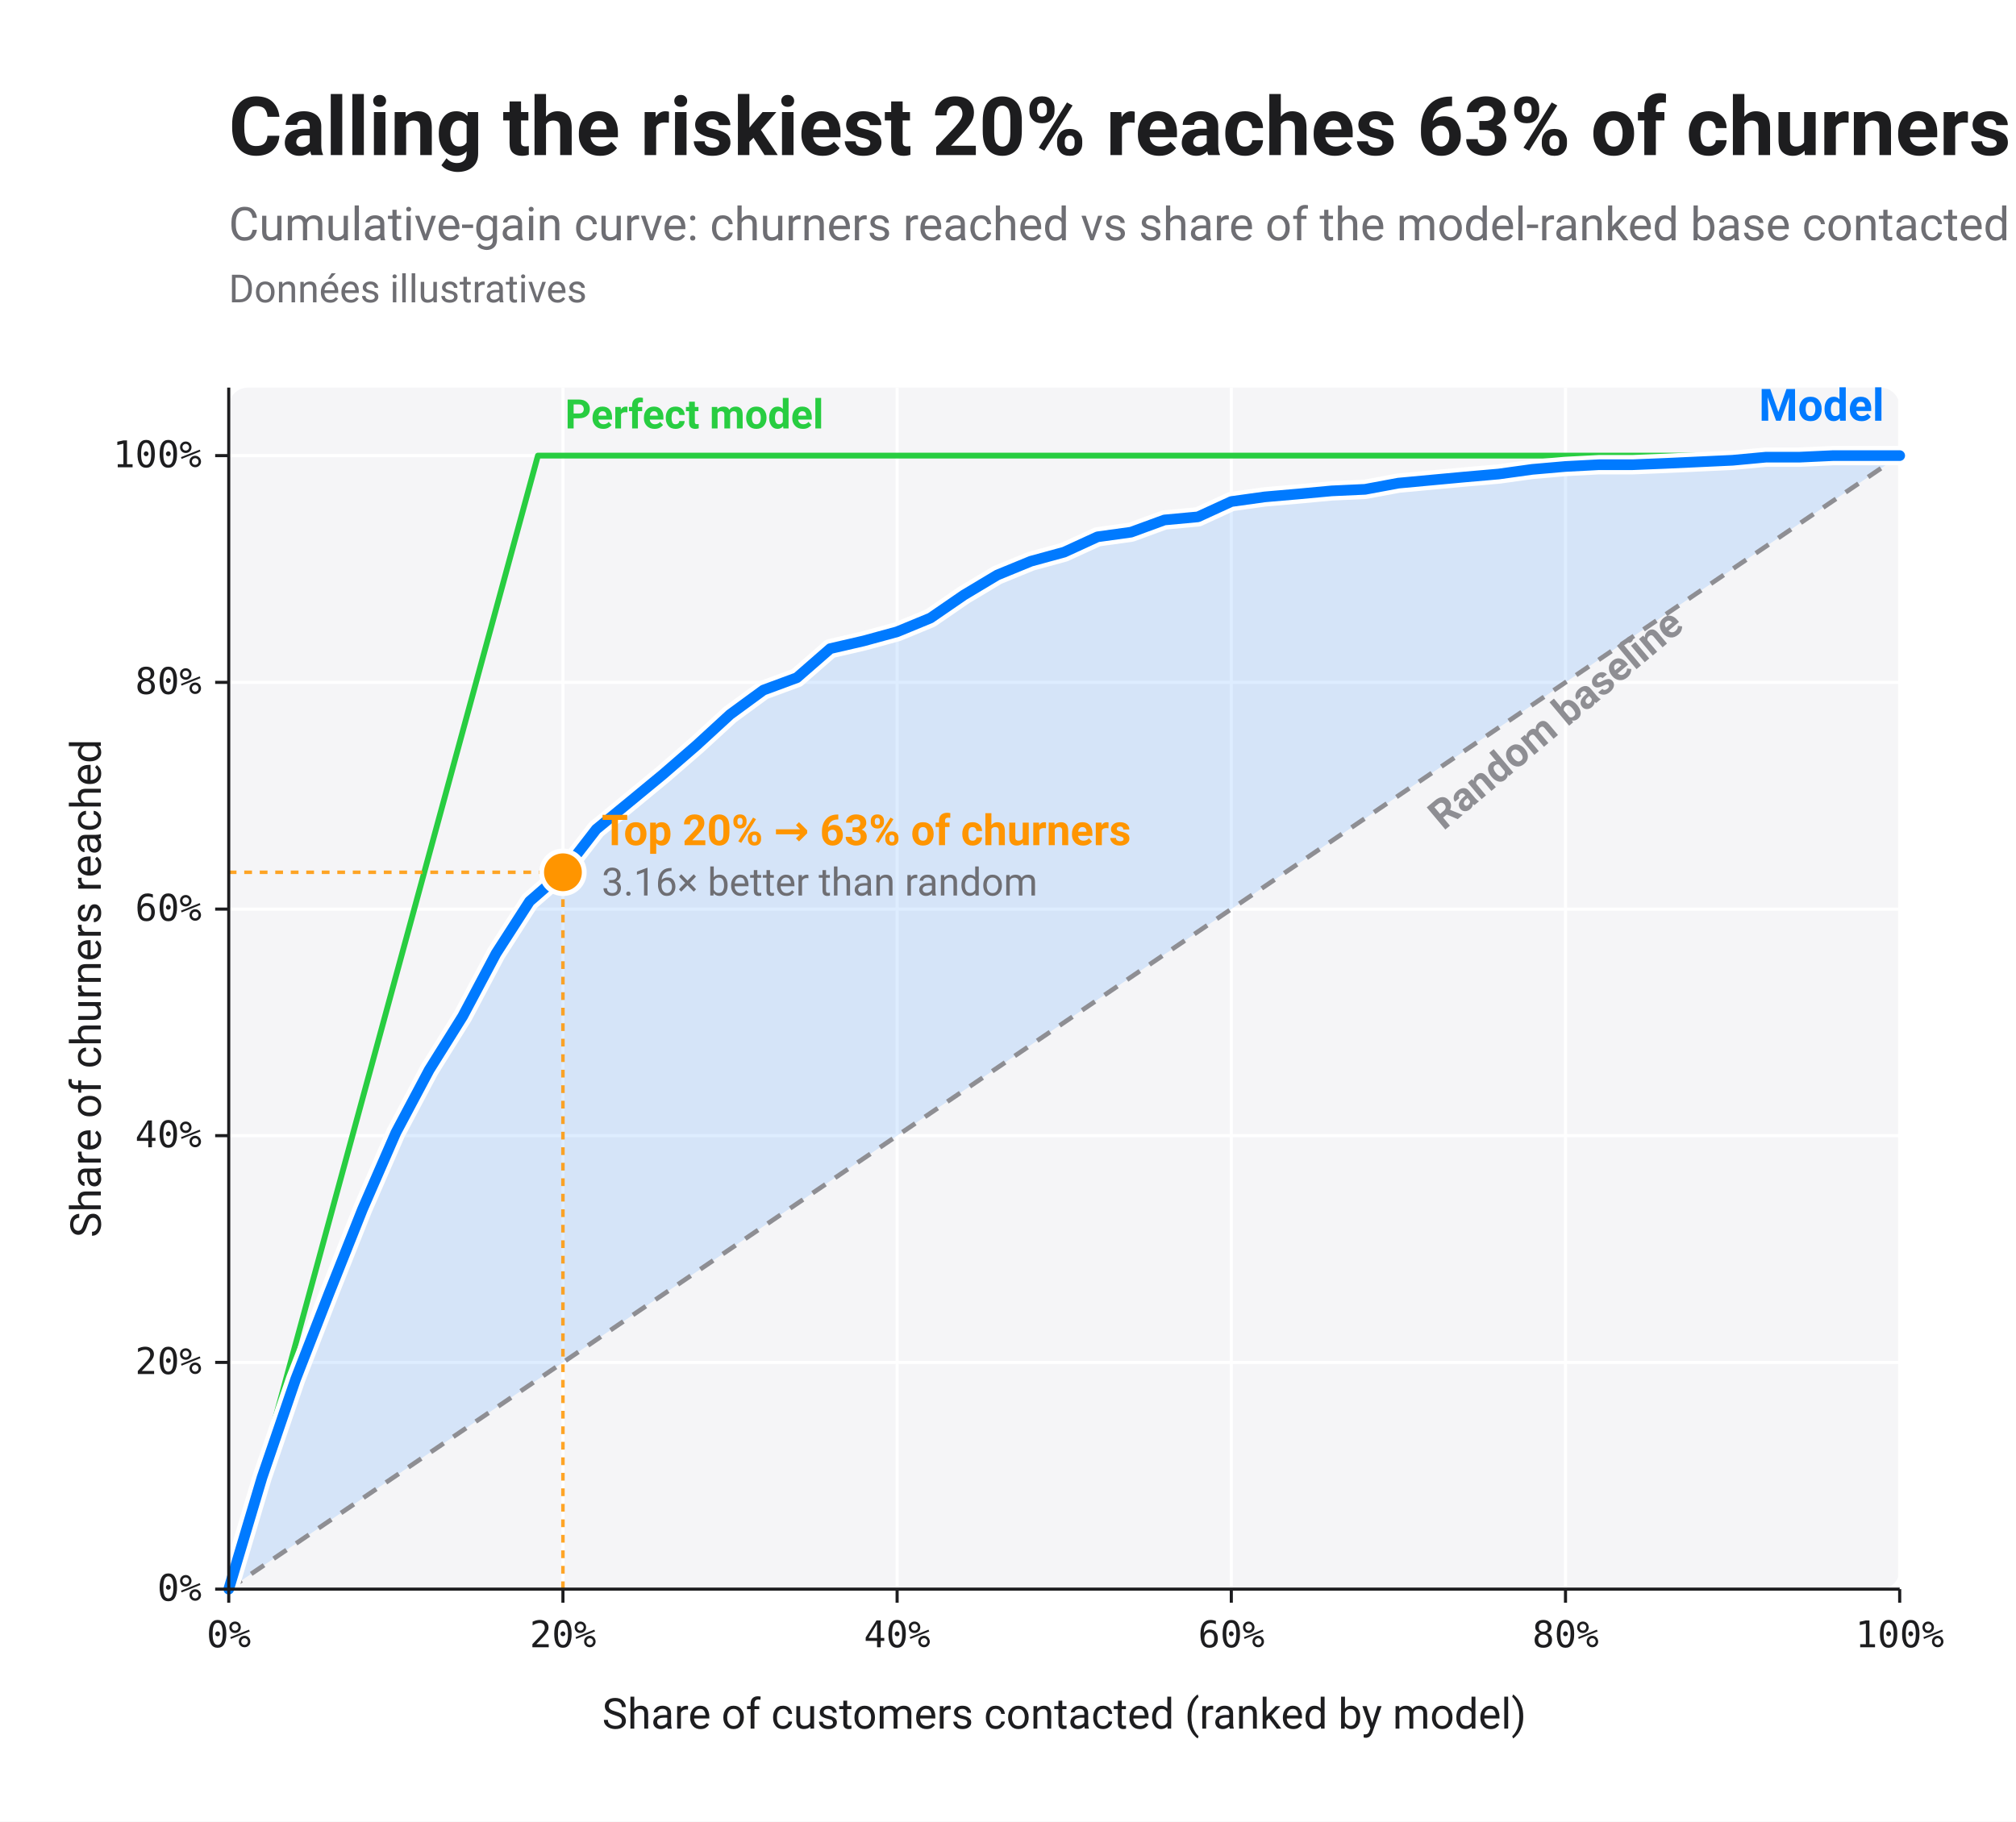
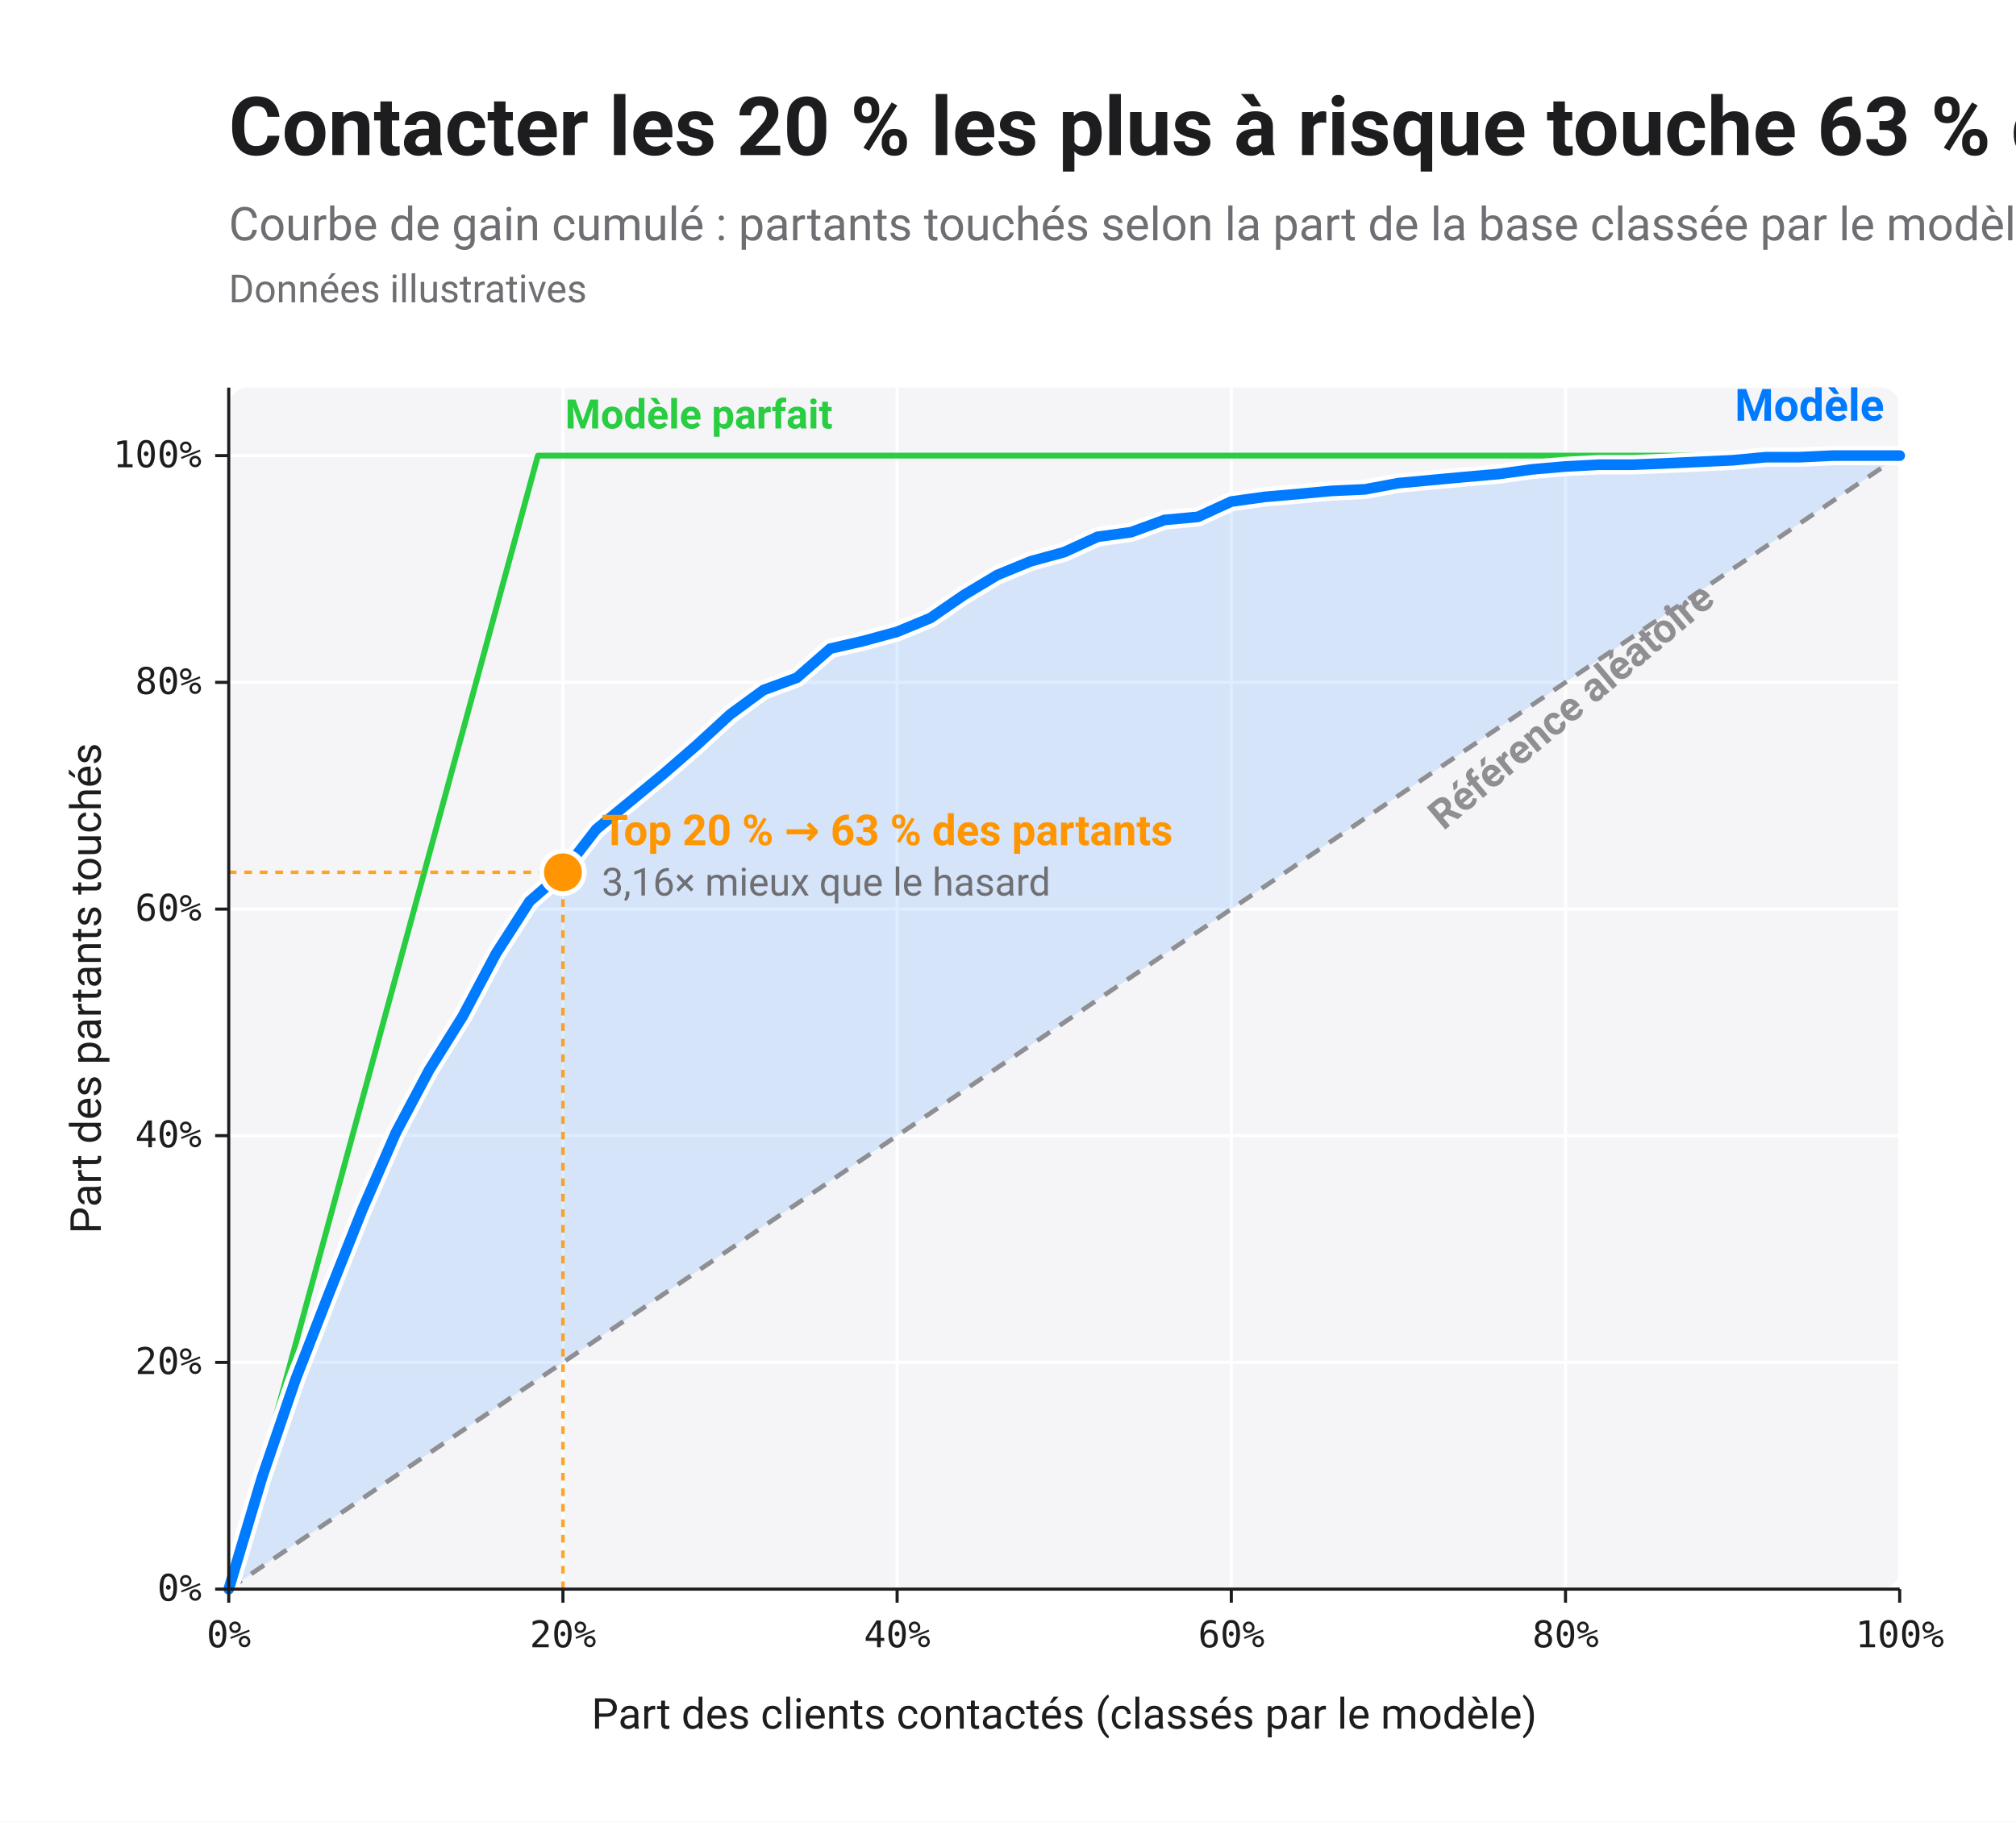
<svg xmlns="http://www.w3.org/2000/svg" width="1040" height="940" viewBox="0 0 1040 940" font-family="Roboto, system-ui, sans-serif" role="img" aria-labelledby="lg-title lg-desc">
  <style>.pt{cursor:pointer}.pt .halo{opacity:0}.pt:hover .halo,.pt:focus .halo{opacity:1}.pt:focus{outline:none}</style>
  <rect width="1040" height="940" fill="#FFFFFF" />
  <rect x="118" y="200" width="862" height="620" fill="#F5F5F7" rx="10" />
-   <text x="118" y="80" font-size="42" font-weight="700" fill="#1D1D1F">Calling the riskiest 20% reaches 63% of churners</text>
-   <text x="118" y="124" font-size="24" fill="#6E6E73">Cumulative-gain curve: churners reached vs share of the model-ranked base contacted</text>
+   <text x="118" y="80" font-size="42" font-weight="700" fill="#1D1D1F">Contacter les 20 % les plus à risque touche 63 % des partants</text>
+   <text x="118" y="124" font-size="24" fill="#6E6E73">Courbe de gain cumulé : partants touchés selon la part de la base classée par le modèle contactée</text>
  <text x="118" y="156" font-size="20" fill="#6E6E73">Données illustratives</text>
  <line x1="118.0" y1="200.0" x2="118.0" y2="820.0" stroke="#FFFFFF" stroke-width="1.6" />
  <line x1="118.0" y1="820.0" x2="980.0" y2="820.0" stroke="#FFFFFF" stroke-width="1.6" />
  <line x1="290.4" y1="200.0" x2="290.4" y2="820.0" stroke="#FFFFFF" stroke-width="1.6" />
  <line x1="118.0" y1="703.0" x2="980.0" y2="703.0" stroke="#FFFFFF" stroke-width="1.6" />
  <line x1="462.8" y1="200.0" x2="462.8" y2="820.0" stroke="#FFFFFF" stroke-width="1.6" />
  <line x1="118.0" y1="586.0" x2="980.0" y2="586.0" stroke="#FFFFFF" stroke-width="1.6" />
  <line x1="635.2" y1="200.0" x2="635.2" y2="820.0" stroke="#FFFFFF" stroke-width="1.6" />
  <line x1="118.0" y1="469.1" x2="980.0" y2="469.1" stroke="#FFFFFF" stroke-width="1.6" />
  <line x1="807.6" y1="200.0" x2="807.6" y2="820.0" stroke="#FFFFFF" stroke-width="1.6" />
  <line x1="118.0" y1="352.1" x2="980.0" y2="352.1" stroke="#FFFFFF" stroke-width="1.6" />
  <line x1="980.0" y1="200.0" x2="980.0" y2="820.0" stroke="#FFFFFF" stroke-width="1.6" />
  <line x1="118.0" y1="235.1" x2="980.0" y2="235.1" stroke="#FFFFFF" stroke-width="1.6" />
  <path d="M 118.0 820.0 L 135.2 762.3 L 152.5 711.7 L 169.7 667.5 L 187.0 624.0 L 204.2 584.5 L 221.4 552.1 L 238.7 524.4 L 255.9 492.0 L 273.2 465.1 L 290.4 450.1 L 307.6 427.9 L 324.9 413.7 L 342.1 399.5 L 359.4 384.5 L 376.6 368.7 L 393.8 356.1 L 411.1 349.7 L 428.3 334.7 L 445.6 330.7 L 462.8 326.0 L 480.0 318.9 L 497.3 307.0 L 514.5 296.7 L 531.8 289.6 L 549.0 284.9 L 566.2 277.0 L 583.5 274.6 L 600.7 268.3 L 618.0 266.7 L 635.2 258.8 L 652.4 256.4 L 669.7 254.9 L 686.9 253.3 L 704.2 252.5 L 721.4 249.3 L 738.6 247.7 L 755.9 246.1 L 773.1 244.6 L 790.4 242.2 L 807.6 240.7 L 824.8 239.8 L 842.1 239.8 L 859.3 239.1 L 876.6 238.3 L 893.8 237.5 L 911.0 235.9 L 928.3 235.9 L 945.5 235.1 L 962.8 235.1 L 980.0 235.1 L 980.0 235.1 L 962.8 246.8 L 945.5 258.5 L 928.3 270.2 L 911.0 281.9 L 893.8 293.6 L 876.6 305.3 L 859.3 317.0 L 842.1 328.7 L 824.8 340.4 L 807.6 352.1 L 790.4 363.8 L 773.1 375.5 L 755.9 387.2 L 738.6 398.9 L 721.4 410.6 L 704.2 422.3 L 686.9 434.0 L 669.7 445.7 L 652.4 457.4 L 635.2 469.1 L 618.0 480.8 L 600.7 492.5 L 583.5 504.2 L 566.2 515.8 L 549.0 527.5 L 531.8 539.2 L 514.5 550.9 L 497.3 562.6 L 480.0 574.3 L 462.8 586.0 L 445.6 597.7 L 428.3 609.4 L 411.1 621.1 L 393.8 632.8 L 376.6 644.5 L 359.4 656.2 L 342.1 667.9 L 324.9 679.6 L 307.6 691.3 L 290.4 703.0 L 273.2 714.7 L 255.9 726.4 L 238.7 738.1 L 221.4 749.8 L 204.2 761.5 L 187.0 773.2 L 169.7 784.9 L 152.5 796.6 L 135.2 808.3 L 118.0 820.0 Z" fill="#007AFF" fill-opacity="0.13" />
  <line x1="118.0" y1="820.0" x2="980.0" y2="235.1" stroke="#8E8E93" stroke-width="2.4" stroke-dasharray="8 6" />
  <path d="M 118.0 820.0 L 277.5 235.1 L 980.0 235.1" fill="none" stroke="#28CD41" stroke-width="3" stroke-linejoin="round" />
  <path d="M 118.0 820.0 L 135.2 762.3 L 152.5 711.7 L 169.7 667.5 L 187.0 624.0 L 204.2 584.5 L 221.4 552.1 L 238.7 524.4 L 255.9 492.0 L 273.2 465.1 L 290.4 450.1 L 307.6 427.9 L 324.9 413.7 L 342.1 399.5 L 359.4 384.5 L 376.6 368.7 L 393.8 356.1 L 411.1 349.7 L 428.3 334.7 L 445.6 330.7 L 462.8 326.0 L 480.0 318.9 L 497.3 307.0 L 514.5 296.7 L 531.8 289.6 L 549.0 284.9 L 566.2 277.0 L 583.5 274.6 L 600.7 268.3 L 618.0 266.7 L 635.2 258.8 L 652.4 256.4 L 669.7 254.9 L 686.9 253.3 L 704.2 252.5 L 721.4 249.3 L 738.6 247.7 L 755.9 246.1 L 773.1 244.6 L 790.4 242.2 L 807.6 240.7 L 824.8 239.8 L 842.1 239.8 L 859.3 239.1 L 876.6 238.3 L 893.8 237.5 L 911.0 235.9 L 928.3 235.9 L 945.5 235.1 L 962.8 235.1 L 980.0 235.1" fill="none" stroke="#FFFFFF" stroke-width="10" stroke-linecap="round" stroke-linejoin="round" />
  <path d="M 118.0 820.0 L 135.2 762.3 L 152.5 711.7 L 169.7 667.5 L 187.0 624.0 L 204.2 584.5 L 221.4 552.1 L 238.7 524.4 L 255.9 492.0 L 273.2 465.1 L 290.4 450.1 L 307.6 427.9 L 324.9 413.7 L 342.1 399.5 L 359.4 384.5 L 376.6 368.7 L 393.8 356.1 L 411.1 349.7 L 428.3 334.7 L 445.6 330.7 L 462.8 326.0 L 480.0 318.9 L 497.3 307.0 L 514.5 296.7 L 531.8 289.6 L 549.0 284.9 L 566.2 277.0 L 583.5 274.6 L 600.7 268.3 L 618.0 266.7 L 635.2 258.8 L 652.4 256.4 L 669.7 254.9 L 686.9 253.3 L 704.2 252.5 L 721.4 249.3 L 738.6 247.7 L 755.9 246.1 L 773.1 244.6 L 790.4 242.2 L 807.6 240.7 L 824.8 239.8 L 842.1 239.8 L 859.3 239.1 L 876.6 238.3 L 893.8 237.5 L 911.0 235.9 L 928.3 235.9 L 945.5 235.1 L 962.8 235.1 L 980.0 235.1" fill="none" stroke="#007AFF" stroke-width="5.5" stroke-linecap="round" stroke-linejoin="round" />
-   <text x="291.5" y="221.1" font-size="21" font-weight="600" fill="#28CD41">Perfect model</text>
-   <text x="744.6" y="428.9" font-size="21" font-weight="600" fill="#8E8E93" transform="rotate(-40 744.6 428.9)">Random baseline</text>
-   <text x="972.0" y="217.1" font-size="23" font-weight="700" fill="#007AFF" text-anchor="end">Model</text>
+   <text x="291.5" y="221.1" font-size="21" font-weight="600" fill="#28CD41">Modèle parfait</text>
+   <text x="744.6" y="428.9" font-size="21" font-weight="600" fill="#8E8E93" transform="rotate(-40 744.6 428.9)">Référence aléatoire</text>
+   <text x="972.0" y="217.1" font-size="23" font-weight="700" fill="#007AFF" text-anchor="end">Modèle</text>
  <line x1="290.4" y1="820.0" x2="290.4" y2="450.1" stroke="#FF9500" stroke-width="1.8" stroke-dasharray="4 4" opacity="0.85" />
  <line x1="118.0" y1="450.1" x2="290.4" y2="450.1" stroke="#FF9500" stroke-width="1.8" stroke-dasharray="4 4" opacity="0.85" />
  <g class="pt" tabindex="0" role="img" aria-label="Top 20% contacted → 63% of churners reached (3.16× better than random)">
    <circle class="halo" cx="290.4" cy="450.1" r="22" fill="#1D1D1F" fill-opacity="0.08" />
    <circle cx="290.4" cy="450.1" r="11" fill="#FF9500" stroke="#FFFFFF" stroke-width="2.5" />
  </g>
-   <text x="310.4" y="436.1" font-size="22" font-weight="700" fill="#FF9500">Top 20% → 63% of churners</text>
-   <text x="310.4" y="462.1" font-size="20" fill="#6E6E73">3.16× better than random</text>
+   <text x="310.4" y="436.1" font-size="22" font-weight="700" fill="#FF9500">Top 20 % → 63 % des partants</text>
+   <text x="310.4" y="462.1" font-size="20" fill="#6E6E73">3,16× mieux que le hasard</text>
  <line x1="118.0" y1="200.0" x2="118.0" y2="820.0" stroke="#1D1D1F" stroke-width="1.6" />
  <line x1="118.0" y1="820.0" x2="980.0" y2="820.0" stroke="#1D1D1F" stroke-width="1.6" />
  <line x1="118.0" y1="820.0" x2="118.0" y2="827.0" stroke="#1D1D1F" stroke-width="1.6" />
  <text x="118.0" y="850.0" font-size="19" font-family="Roboto Mono, monospace" fill="#1D1D1F" text-anchor="middle">0%</text>
  <line x1="111.0" y1="820.0" x2="118.0" y2="820.0" stroke="#1D1D1F" stroke-width="1.6" />
  <text x="104.0" y="826.0" font-size="19" font-family="Roboto Mono, monospace" fill="#1D1D1F" text-anchor="end">0%</text>
  <line x1="290.4" y1="820.0" x2="290.4" y2="827.0" stroke="#1D1D1F" stroke-width="1.6" />
  <text x="290.4" y="850.0" font-size="19" font-family="Roboto Mono, monospace" fill="#1D1D1F" text-anchor="middle">20%</text>
  <line x1="111.0" y1="703.0" x2="118.0" y2="703.0" stroke="#1D1D1F" stroke-width="1.6" />
  <text x="104.0" y="709.0" font-size="19" font-family="Roboto Mono, monospace" fill="#1D1D1F" text-anchor="end">20%</text>
  <line x1="462.8" y1="820.0" x2="462.8" y2="827.0" stroke="#1D1D1F" stroke-width="1.6" />
  <text x="462.8" y="850.0" font-size="19" font-family="Roboto Mono, monospace" fill="#1D1D1F" text-anchor="middle">40%</text>
  <line x1="111.0" y1="586.0" x2="118.0" y2="586.0" stroke="#1D1D1F" stroke-width="1.6" />
  <text x="104.0" y="592.0" font-size="19" font-family="Roboto Mono, monospace" fill="#1D1D1F" text-anchor="end">40%</text>
  <line x1="635.2" y1="820.0" x2="635.2" y2="827.0" stroke="#1D1D1F" stroke-width="1.6" />
  <text x="635.2" y="850.0" font-size="19" font-family="Roboto Mono, monospace" fill="#1D1D1F" text-anchor="middle">60%</text>
  <line x1="111.0" y1="469.1" x2="118.0" y2="469.1" stroke="#1D1D1F" stroke-width="1.6" />
  <text x="104.0" y="475.1" font-size="19" font-family="Roboto Mono, monospace" fill="#1D1D1F" text-anchor="end">60%</text>
  <line x1="807.6" y1="820.0" x2="807.6" y2="827.0" stroke="#1D1D1F" stroke-width="1.6" />
  <text x="807.6" y="850.0" font-size="19" font-family="Roboto Mono, monospace" fill="#1D1D1F" text-anchor="middle">80%</text>
  <line x1="111.0" y1="352.1" x2="118.0" y2="352.1" stroke="#1D1D1F" stroke-width="1.6" />
  <text x="104.0" y="358.1" font-size="19" font-family="Roboto Mono, monospace" fill="#1D1D1F" text-anchor="end">80%</text>
  <line x1="980.0" y1="820.0" x2="980.0" y2="827.0" stroke="#1D1D1F" stroke-width="1.6" />
  <text x="980.0" y="850.0" font-size="19" font-family="Roboto Mono, monospace" fill="#1D1D1F" text-anchor="middle">100%</text>
  <line x1="111.0" y1="235.1" x2="118.0" y2="235.1" stroke="#1D1D1F" stroke-width="1.6" />
  <text x="104.0" y="241.1" font-size="19" font-family="Roboto Mono, monospace" fill="#1D1D1F" text-anchor="end">100%</text>
-   <text x="549.0" y="892.0" font-size="22" fill="#1D1D1F" text-anchor="middle">Share of customers contacted (ranked by model)</text>
-   <text x="52.0" y="510.0" font-size="22" fill="#1D1D1F" text-anchor="middle" transform="rotate(-90 52.0 510.0)">Share of churners reached</text>
+   <text x="549.0" y="892.0" font-size="22" fill="#1D1D1F" text-anchor="middle">Part des clients contactés (classés par le modèle)</text>
+   <text x="52.0" y="510.0" font-size="22" fill="#1D1D1F" text-anchor="middle" transform="rotate(-90 52.0 510.0)">Part des partants touchés</text>
  <g data-fs-internal="" role="button" tabindex="0" aria-label="Toggle fullscreen" transform="translate(992,14)" style="display:none;cursor:pointer">
    <rect x="0" y="0" width="34" height="34" rx="8" fill="#F2F3F5" />
    <path d="M6 13 V6 h7 M28 13 V6 h-7 M6 21 v7 h7 M28 21 v7 h-7" fill="none" stroke="#1D1D1F" stroke-width="2" stroke-linecap="round" />
  </g>
</svg>
